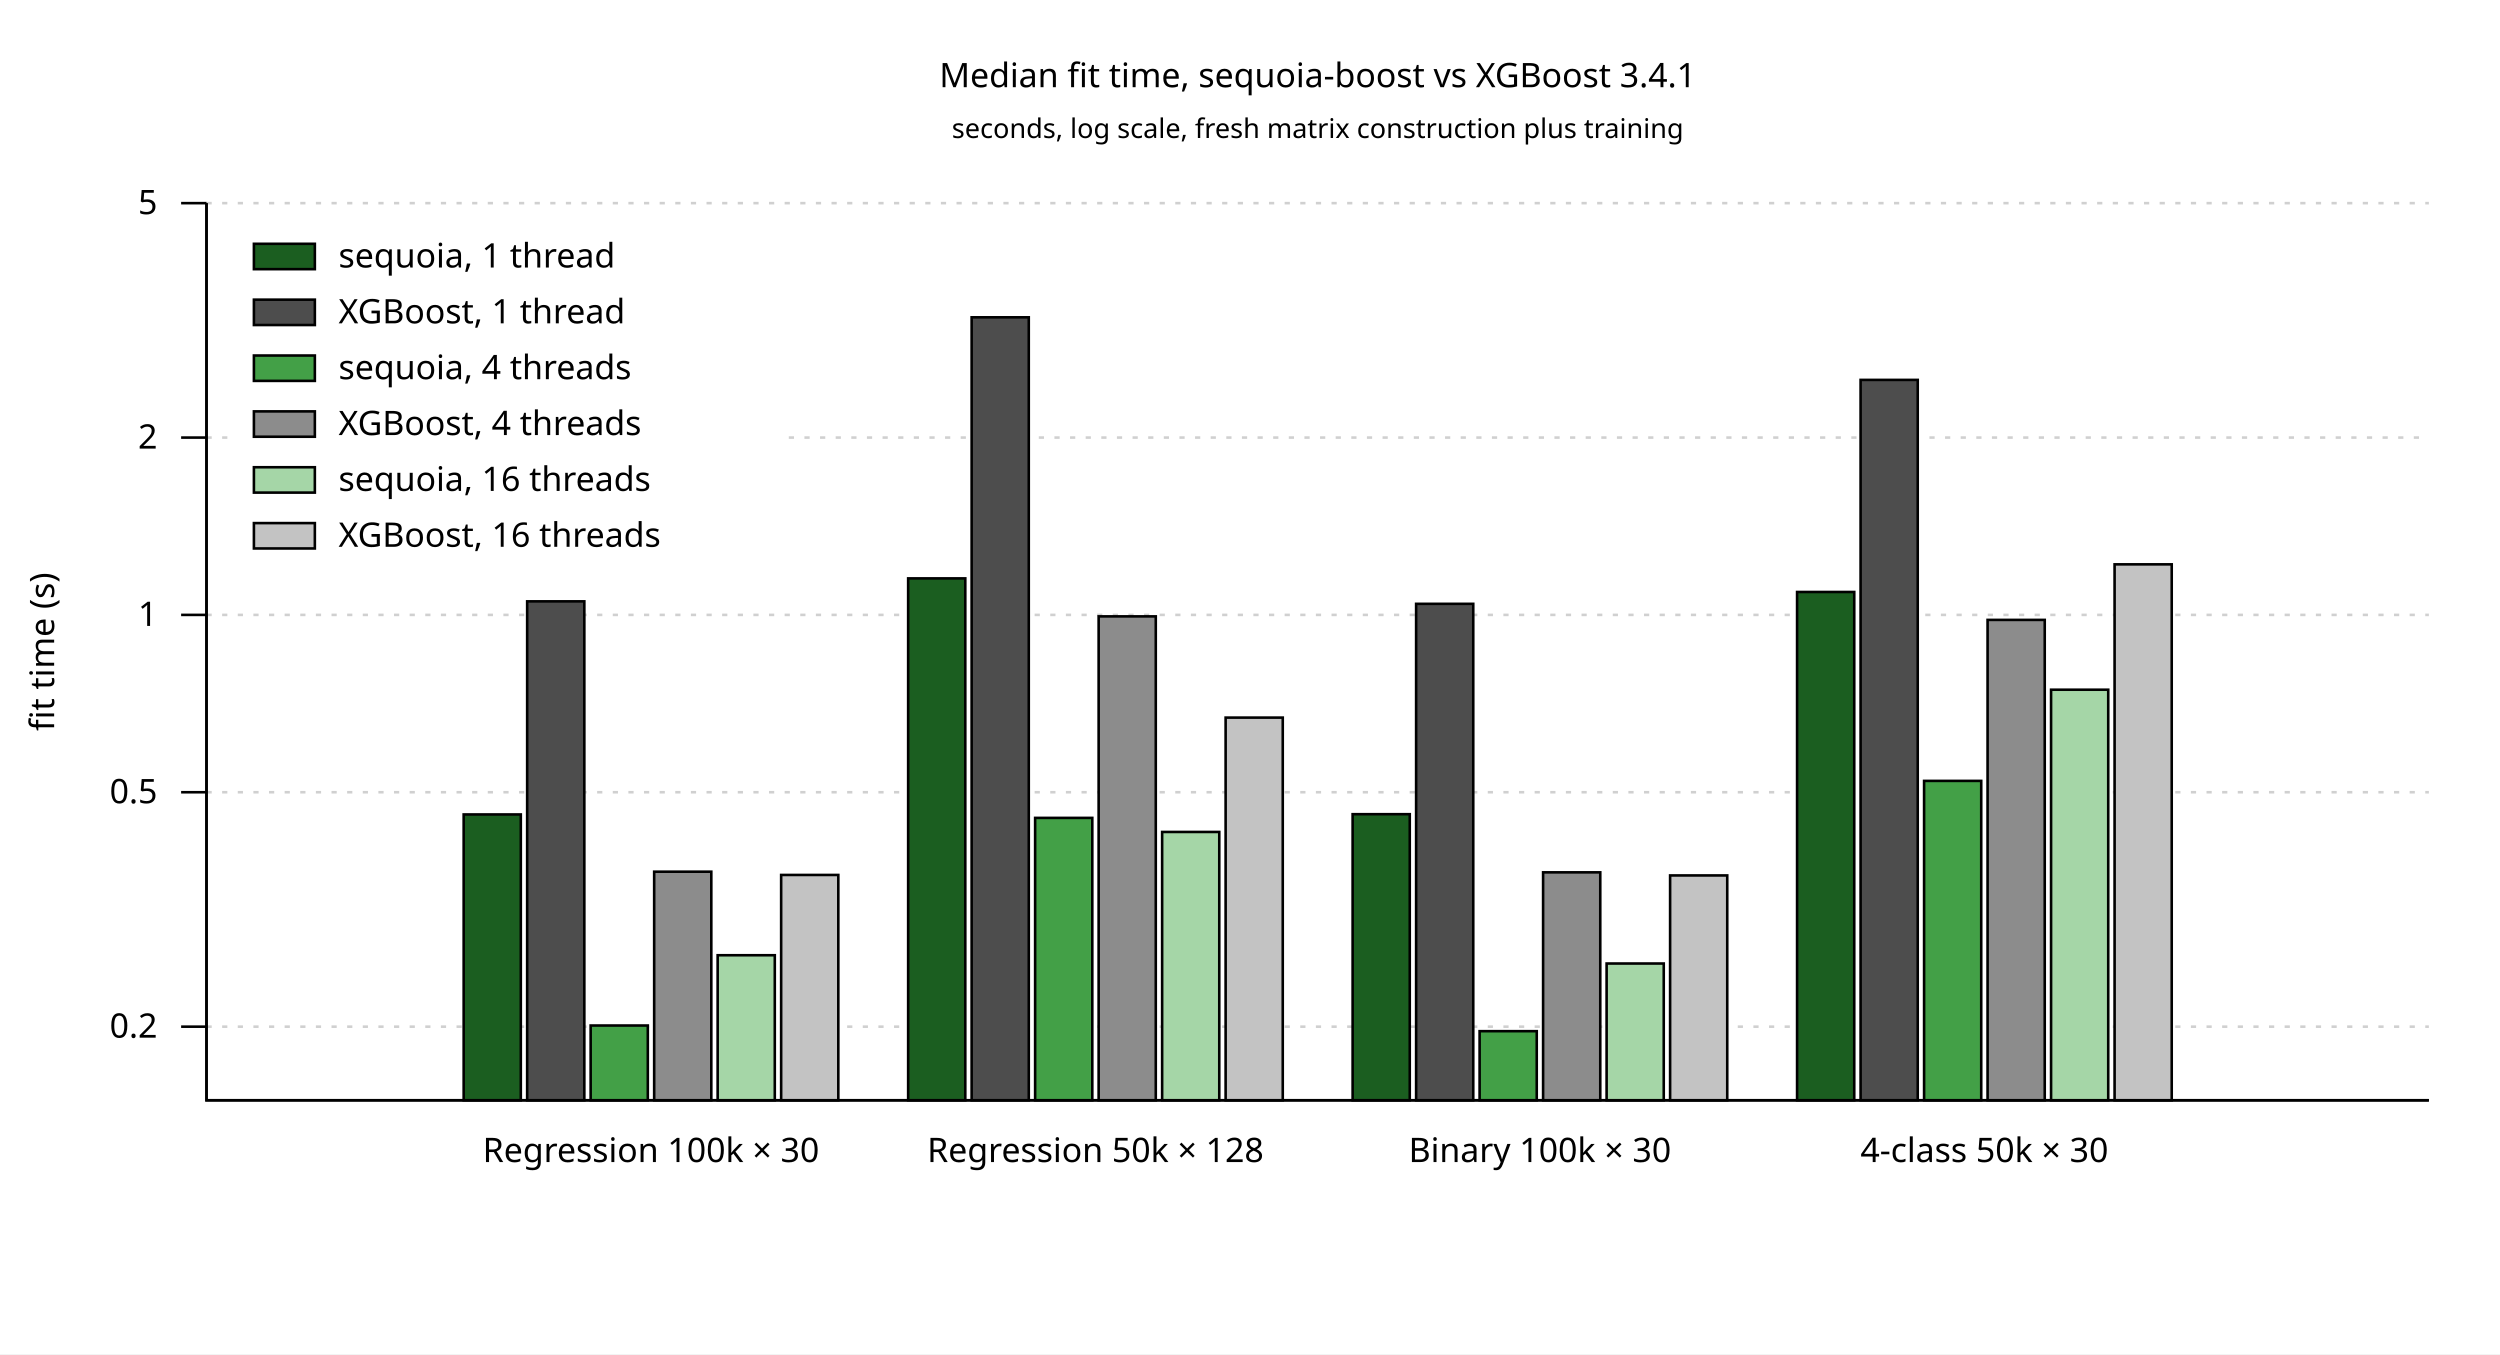
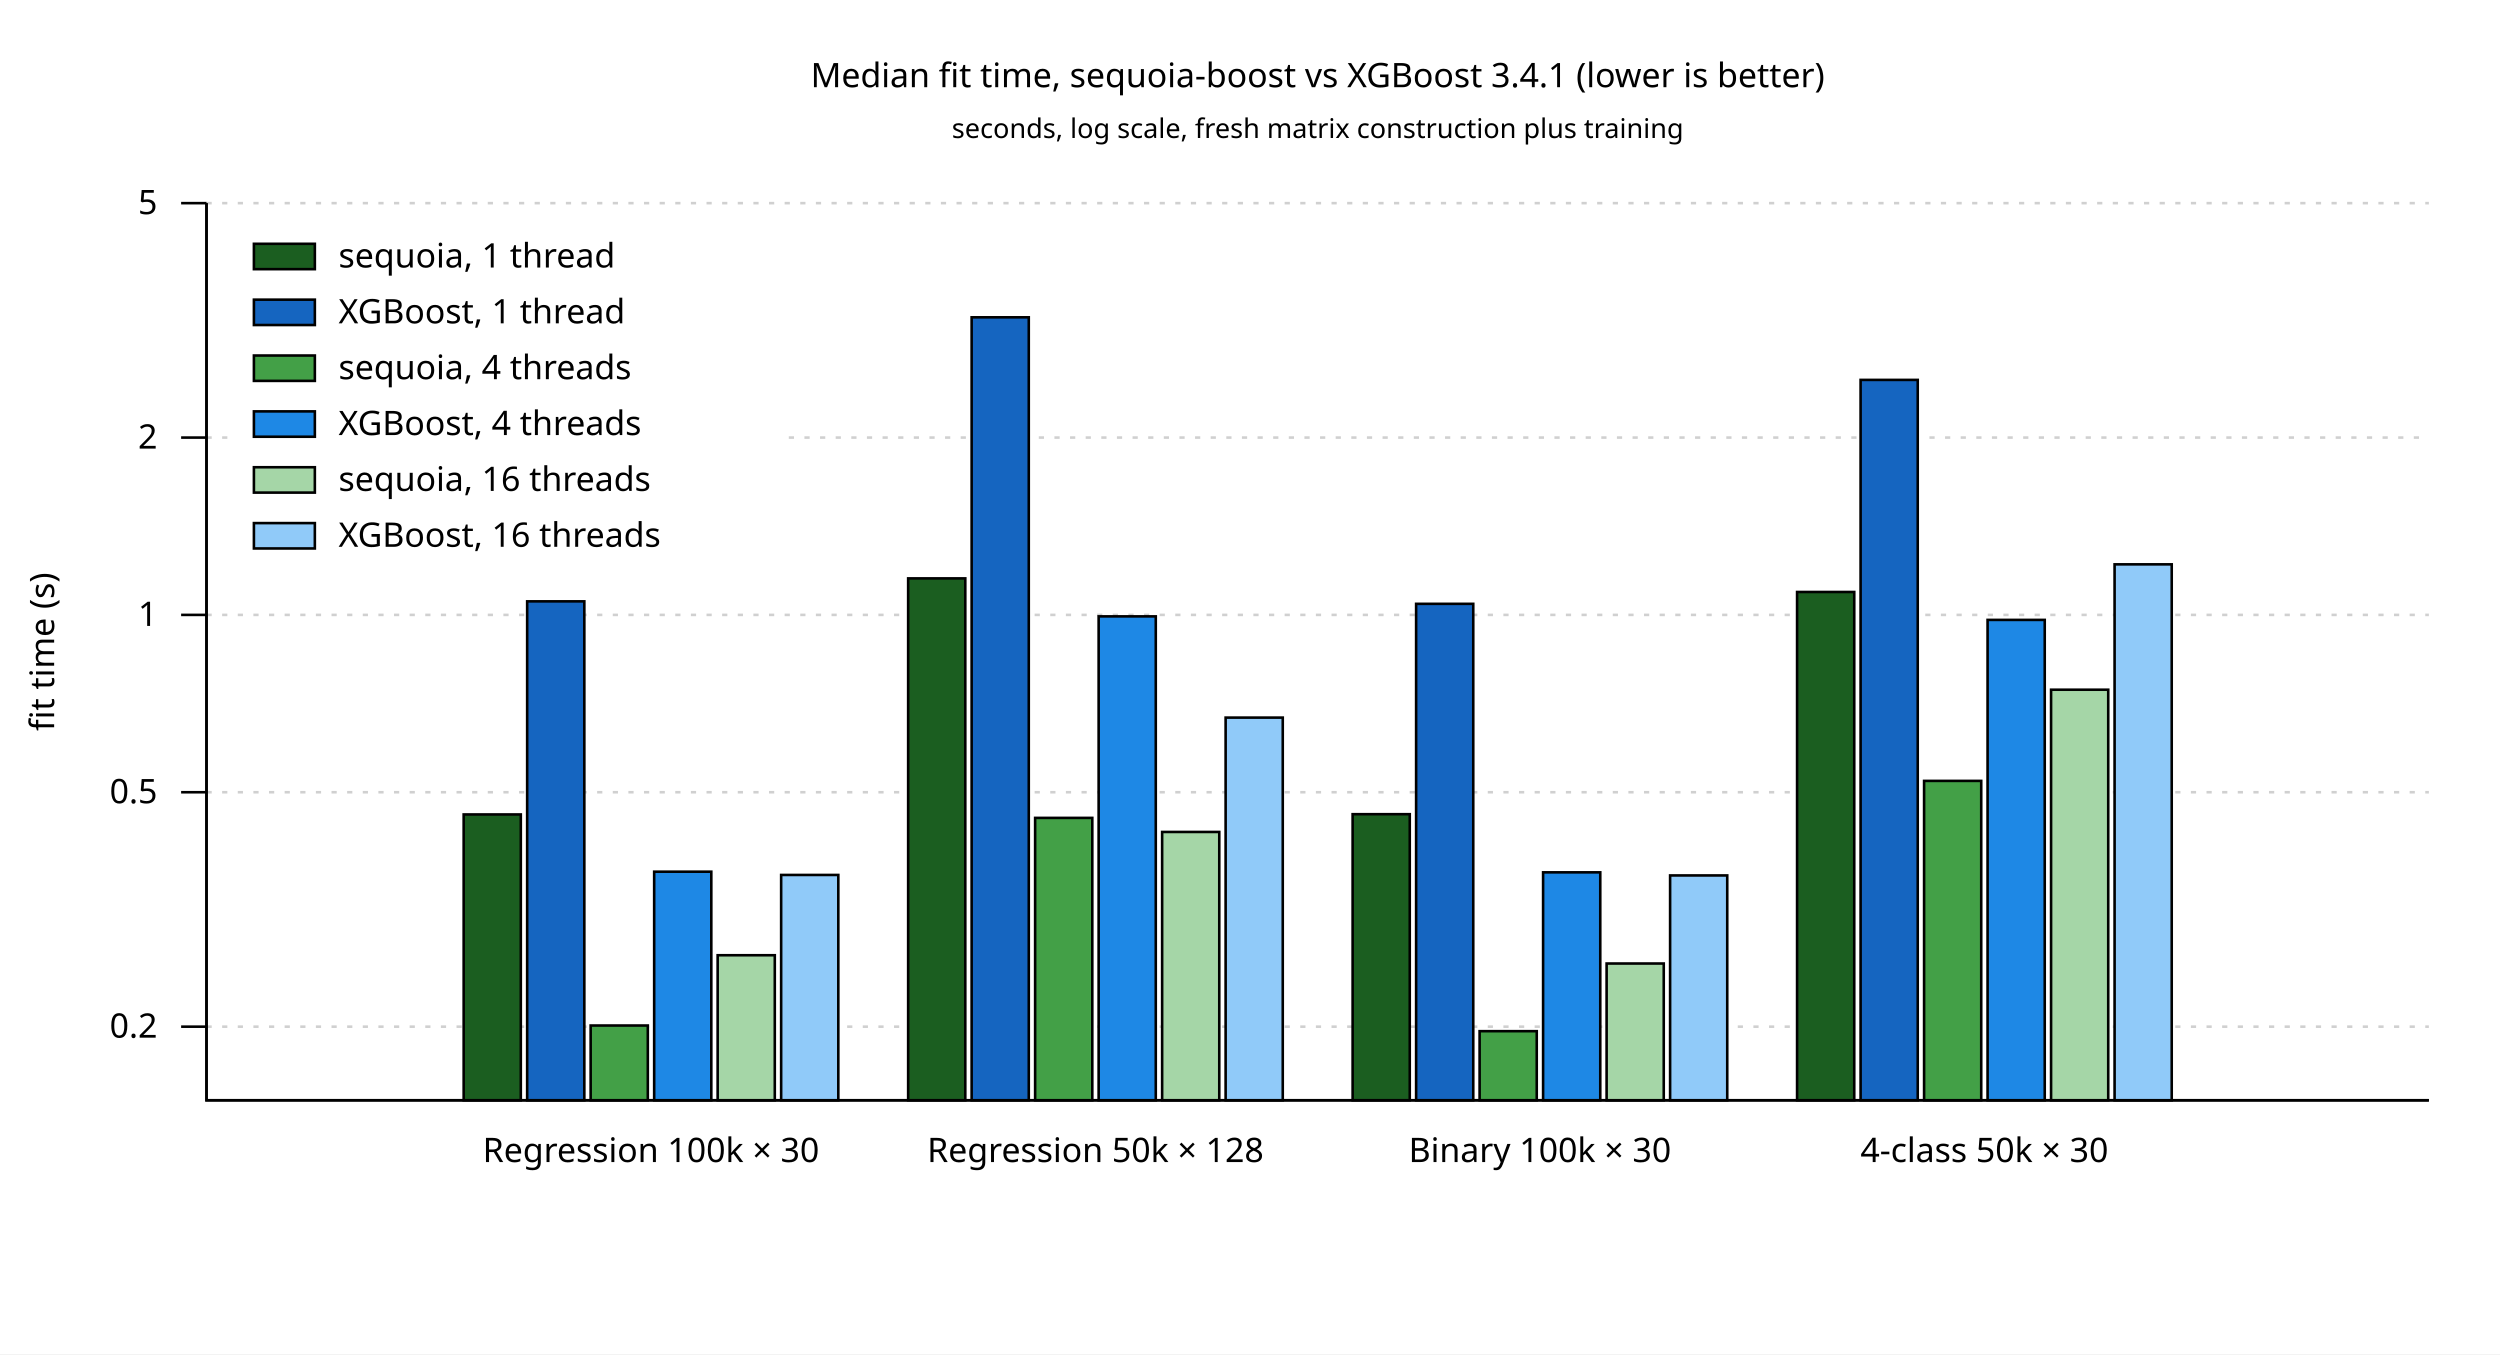
<svg xmlns="http://www.w3.org/2000/svg" xmlns:xlink="http://www.w3.org/1999/xlink" viewBox="0 0 960 520">
  <g id="gnuplot_canvas">
    <rect x="0" y="0" width="960" height="520" fill="#ffffff" />
    <defs>
      <circle id="gpDot" r="0.5" stroke-width="0.5" stroke="currentColor" />
      <path id="gpPt0" stroke-width="0.205" stroke="currentColor" d="M-1,0 h2 M0,-1 v2" />
      <path id="gpPt1" stroke-width="0.205" stroke="currentColor" d="M-1,-1 L1,1 M1,-1 L-1,1" />
      <path id="gpPt2" stroke-width="0.205" stroke="currentColor" d="M-1,0 L1,0 M0,-1 L0,1 M-1,-1 L1,1 M-1,1 L1,-1" />
      <rect id="gpPt3" stroke-width="0.205" stroke="currentColor" x="-1" y="-1" width="2" height="2" />
      <rect id="gpPt4" stroke-width="0.205" stroke="currentColor" fill="currentColor" x="-1" y="-1" width="2" height="2" />
      <circle id="gpPt5" stroke-width="0.205" stroke="currentColor" cx="0" cy="0" r="1" />
      <use xlink:href="#gpPt5" id="gpPt6" fill="currentColor" stroke="none" />
      <path id="gpPt7" stroke-width="0.205" stroke="currentColor" d="M0,-1.33 L-1.33,0.67 L1.33,0.67 z" />
      <use xlink:href="#gpPt7" id="gpPt8" fill="currentColor" stroke="none" />
      <use xlink:href="#gpPt7" id="gpPt9" stroke="currentColor" transform="rotate(180)" />
      <use xlink:href="#gpPt9" id="gpPt10" fill="currentColor" stroke="none" />
      <use xlink:href="#gpPt3" id="gpPt11" stroke="currentColor" transform="rotate(45)" />
      <use xlink:href="#gpPt11" id="gpPt12" fill="currentColor" stroke="none" />
      <path id="gpPt13" stroke-width="0.205" stroke="currentColor" d="M0,1.330 L1.265,0.411 L0.782,-1.067 L-0.782,-1.076 L-1.265,0.411 z" />
      <use xlink:href="#gpPt13" id="gpPt14" fill="currentColor" stroke="none" />
      <filter id="textbox" filterUnits="objectBoundingBox" x="0" y="0" height="1" width="1">
        <feFlood flood-color="#FFFFFF" flood-opacity="1" result="bgnd" />
        <feComposite in="SourceGraphic" in2="bgnd" operator="atop" />
      </filter>
      <filter id="greybox" filterUnits="objectBoundingBox" x="0" y="0" height="1" width="1">
        <feFlood flood-color="lightgrey" flood-opacity="1" result="grey" />
        <feComposite in="SourceGraphic" in2="grey" operator="atop" />
      </filter>
    </defs>
    <g fill="none" color="#FFFFFF" stroke="currentColor" stroke-width="1.00" stroke-linecap="butt" stroke-linejoin="miter">
</g>
    <g fill="none" color="black" stroke="currentColor" stroke-width="1.00" stroke-linecap="butt" stroke-linejoin="miter">
</g>
    <g fill="none" color="gray" stroke="currentColor" stroke-width="1.00" stroke-linecap="butt" stroke-linejoin="miter">
      <path stroke="rgb(208, 208, 208)" stroke-dasharray="2,4" class="gridline" d="M79.30,394.24 L932.69,394.24  " />
    </g>
    <g fill="none" color="black" stroke="currentColor" stroke-width="1.00" stroke-linecap="butt" stroke-linejoin="miter">
      <path stroke="black" d="M79.30,394.24 L69.55,394.24  " />
      <g transform="translate(60.45,398.47)" stroke="none" fill="black" font-family="sans-serif" font-size="13.00" text-anchor="end">
        <text>
          <tspan font-family="sans-serif">0.2</tspan>
        </text>
      </g>
    </g>
    <g fill="none" color="black" stroke="currentColor" stroke-width="1.00" stroke-linecap="butt" stroke-linejoin="miter">
</g>
    <g fill="none" color="gray" stroke="currentColor" stroke-width="1.00" stroke-linecap="butt" stroke-linejoin="miter">
      <path stroke="rgb(208, 208, 208)" stroke-dasharray="2,4" class="gridline" d="M79.30,304.22 L932.69,304.22  " />
    </g>
    <g fill="none" color="black" stroke="currentColor" stroke-width="1.00" stroke-linecap="butt" stroke-linejoin="miter">
      <path stroke="black" d="M79.30,304.22 L69.55,304.22  " />
      <g transform="translate(60.45,308.45)" stroke="none" fill="black" font-family="sans-serif" font-size="13.00" text-anchor="end">
        <text>
          <tspan font-family="sans-serif">0.5</tspan>
        </text>
      </g>
    </g>
    <g fill="none" color="black" stroke="currentColor" stroke-width="1.00" stroke-linecap="butt" stroke-linejoin="miter">
</g>
    <g fill="none" color="gray" stroke="currentColor" stroke-width="1.00" stroke-linecap="butt" stroke-linejoin="miter">
      <path stroke="rgb(208, 208, 208)" stroke-dasharray="2,4" class="gridline" d="M79.30,236.12 L932.69,236.12  " />
    </g>
    <g fill="none" color="black" stroke="currentColor" stroke-width="1.00" stroke-linecap="butt" stroke-linejoin="miter">
      <path stroke="black" d="M79.30,236.12 L69.55,236.12  " />
      <g transform="translate(60.45,240.35)" stroke="none" fill="black" font-family="sans-serif" font-size="13.00" text-anchor="end">
        <text>
          <tspan font-family="sans-serif">1</tspan>
        </text>
      </g>
    </g>
    <g fill="none" color="black" stroke="currentColor" stroke-width="1.00" stroke-linecap="butt" stroke-linejoin="miter">
</g>
    <g fill="none" color="gray" stroke="currentColor" stroke-width="1.00" stroke-linecap="butt" stroke-linejoin="miter">
      <path stroke="rgb(208, 208, 208)" stroke-dasharray="2,4" class="gridline" d="M79.30,168.03 L88.40,168.03 M302.90,168.03 L932.69,168.03  " />
    </g>
    <g fill="none" color="black" stroke="currentColor" stroke-width="1.00" stroke-linecap="butt" stroke-linejoin="miter">
      <path stroke="black" d="M79.30,168.03 L69.55,168.03  " />
      <g transform="translate(60.45,172.26)" stroke="none" fill="black" font-family="sans-serif" font-size="13.00" text-anchor="end">
        <text>
          <tspan font-family="sans-serif">2</tspan>
        </text>
      </g>
    </g>
    <g fill="none" color="black" stroke="currentColor" stroke-width="1.00" stroke-linecap="butt" stroke-linejoin="miter">
</g>
    <g fill="none" color="gray" stroke="currentColor" stroke-width="1.00" stroke-linecap="butt" stroke-linejoin="miter">
      <path stroke="rgb(208, 208, 208)" stroke-dasharray="2,4" class="gridline" d="M79.30,78.01 L932.69,78.01  " />
    </g>
    <g fill="none" color="black" stroke="currentColor" stroke-width="1.00" stroke-linecap="butt" stroke-linejoin="miter">
      <path stroke="black" d="M79.30,78.01 L69.55,78.01  " />
      <g transform="translate(60.45,82.24)" stroke="none" fill="black" font-family="sans-serif" font-size="13.00" text-anchor="end">
        <text>
          <tspan font-family="sans-serif">5</tspan>
        </text>
      </g>
    </g>
    <g fill="none" color="black" stroke="currentColor" stroke-width="1.00" stroke-linecap="butt" stroke-linejoin="miter">
      <path stroke="black" d="M249.98,422.50  " />
      <g transform="translate(249.98,446.23)" stroke="none" fill="black" font-family="sans-serif" font-size="13.00" text-anchor="middle">
        <text>
          <tspan font-family="sans-serif">Regression 100k × 30</tspan>
        </text>
      </g>
    </g>
    <g fill="none" color="black" stroke="currentColor" stroke-width="1.00" stroke-linecap="butt" stroke-linejoin="miter">
      <path stroke="black" d="M420.66,422.50  " />
      <g transform="translate(420.66,446.23)" stroke="none" fill="black" font-family="sans-serif" font-size="13.00" text-anchor="middle">
        <text>
          <tspan font-family="sans-serif">Regression 50k × 128</tspan>
        </text>
      </g>
    </g>
    <g fill="none" color="black" stroke="currentColor" stroke-width="1.00" stroke-linecap="butt" stroke-linejoin="miter">
      <path stroke="black" d="M591.33,422.50  " />
      <g transform="translate(591.33,446.23)" stroke="none" fill="black" font-family="sans-serif" font-size="13.00" text-anchor="middle">
        <text>
          <tspan font-family="sans-serif">Binary 100k × 30</tspan>
        </text>
      </g>
    </g>
    <g fill="none" color="black" stroke="currentColor" stroke-width="1.00" stroke-linecap="butt" stroke-linejoin="miter">
      <path stroke="black" d="M762.01,422.50  " />
      <g transform="translate(762.01,446.23)" stroke="none" fill="black" font-family="sans-serif" font-size="13.00" text-anchor="middle">
        <text>
          <tspan font-family="sans-serif">4-class 50k × 30</tspan>
        </text>
      </g>
    </g>
    <g fill="none" color="black" stroke="currentColor" stroke-width="1.00" stroke-linecap="butt" stroke-linejoin="miter">
</g>
    <g fill="none" color="black" stroke="currentColor" stroke-width="1.00" stroke-linecap="butt" stroke-linejoin="miter">
      <path stroke="black" d="M79.30,78.01 L79.30,422.50 L932.69,422.50 M932.69,78.01 M79.30,78.01  " />
    </g>
    <g fill="none" color="black" stroke="currentColor" stroke-width="1.00" stroke-linecap="butt" stroke-linejoin="miter">
</g>
    <g id="gnuplot_plot_1">
      <g fill="none" color="black" stroke="currentColor" stroke-width="1.00" stroke-linecap="butt" stroke-linejoin="miter">
        <g transform="translate(130.00,102.72)" stroke="none" fill="black" font-family="sans-serif" font-size="13.00" text-anchor="start">
          <text>
            <tspan font-family="sans-serif">sequoia, 1 thread</tspan>
          </text>
        </g>
      </g>
      <g fill="none" color="black" stroke="currentColor" stroke-width="1.00" stroke-linecap="butt" stroke-linejoin="miter">
        <g stroke="none" shape-rendering="crispEdges">
          <polygon fill="rgb( 27,  94,  32)" points="97.50,103.36 120.90,103.36 120.90,93.61 97.50,93.61 " />
        </g>
        <path stroke="black" d="M97.50,103.36 L120.90,103.36 L120.90,93.62 L97.50,93.62 L97.50,103.36 Z  " />
      </g>
      <g fill="none" color="black" stroke="currentColor" stroke-width="1.00" stroke-linecap="butt" stroke-linejoin="miter">
        <g stroke="none" shape-rendering="crispEdges">
          <polygon fill="rgb( 27,  94,  32)" points="178.05,422.50 200.00,422.50 200.00,312.74 178.05,312.74 " />
        </g>
        <path stroke="black" d="M178.05,422.50 L178.05,312.75 L199.99,312.75 L199.99,422.50 L178.05,422.50 Z  " />
      </g>
      <g fill="none" color="black" stroke="currentColor" stroke-width="1.00" stroke-linecap="butt" stroke-linejoin="miter">
        <g stroke="none" shape-rendering="crispEdges">
          <polygon fill="rgb( 27,  94,  32)" points="348.73,422.50 370.68,422.50 370.68,222.09 348.73,222.09 " />
        </g>
        <path stroke="black" d="M348.73,422.50 L348.73,222.10 L370.67,222.10 L370.67,422.50 L348.73,422.50 Z  " />
      </g>
      <g fill="none" color="black" stroke="currentColor" stroke-width="1.00" stroke-linecap="butt" stroke-linejoin="miter">
        <g stroke="none" shape-rendering="crispEdges">
          <polygon fill="rgb( 27,  94,  32)" points="519.41,422.50 541.36,422.50 541.36,312.64 519.41,312.64 " />
        </g>
        <path stroke="black" d="M519.41,422.50 L519.41,312.65 L541.35,312.65 L541.35,422.50 L519.41,422.50 Z  " />
      </g>
      <g fill="none" color="black" stroke="currentColor" stroke-width="1.00" stroke-linecap="butt" stroke-linejoin="miter">
        <g stroke="none" shape-rendering="crispEdges">
          <polygon fill="rgb( 27,  94,  32)" points="690.08,422.50 712.04,422.50 712.04,227.31 690.08,227.31 " />
        </g>
        <path stroke="black" d="M690.08,422.50 L690.08,227.32 L712.03,227.32 L712.03,422.50 L690.08,422.50 Z  " />
      </g>
      <g fill="none" color="black" stroke="currentColor" stroke-width="1.00" stroke-linecap="butt" stroke-linejoin="miter">
</g>
    </g>
    <g id="gnuplot_plot_2">
      <g fill="none" color="black" stroke="currentColor" stroke-width="1.00" stroke-linecap="butt" stroke-linejoin="miter">
        <g transform="translate(130.00,124.17)" stroke="none" fill="black" font-family="sans-serif" font-size="13.00" text-anchor="start">
          <text>
            <tspan font-family="sans-serif">XGBoost, 1 thread</tspan>
          </text>
        </g>
      </g>
      <g fill="none" color="black" stroke="currentColor" stroke-width="1.00" stroke-linecap="butt" stroke-linejoin="miter">
        <g stroke="none" shape-rendering="crispEdges">
-           <polygon fill="rgb( 77,  77,  77)" points="97.50,124.81 120.90,124.81 120.90,115.06 97.50,115.06 " />
+           <polygon fill="rgb( 21, 101, 192)" points="97.50,124.81 120.90,124.81 120.90,115.06 97.50,115.06 " />
        </g>
        <path stroke="black" d="M97.50,124.81 L120.90,124.81 L120.90,115.07 L97.50,115.07 L97.50,124.81 Z  " />
      </g>
      <g fill="none" color="black" stroke="currentColor" stroke-width="1.00" stroke-linecap="butt" stroke-linejoin="miter">
        <g stroke="none" shape-rendering="crispEdges">
-           <polygon fill="rgb( 77,  77,  77)" points="202.43,422.50 224.39,422.50 224.39,230.91 202.43,230.91 " />
+           <polygon fill="rgb( 21, 101, 192)" points="202.43,422.50 224.39,422.50 224.39,230.91 202.43,230.91 " />
        </g>
        <path stroke="black" d="M202.43,422.50 L202.43,230.92 L224.38,230.92 L224.38,422.50 L202.43,422.50 Z  " />
      </g>
      <g fill="none" color="black" stroke="currentColor" stroke-width="1.00" stroke-linecap="butt" stroke-linejoin="miter">
        <g stroke="none" shape-rendering="crispEdges">
-           <polygon fill="rgb( 77,  77,  77)" points="373.11,422.50 395.06,422.50 395.06,121.84 373.11,121.84 " />
+           <polygon fill="rgb( 21, 101, 192)" points="373.11,422.50 395.06,422.50 395.06,121.84 373.11,121.84 " />
        </g>
        <path stroke="black" d="M373.11,422.50 L373.11,121.85 L395.05,121.85 L395.05,422.50 L373.11,422.50 Z  " />
      </g>
      <g fill="none" color="black" stroke="currentColor" stroke-width="1.00" stroke-linecap="butt" stroke-linejoin="miter">
        <g stroke="none" shape-rendering="crispEdges">
-           <polygon fill="rgb( 77,  77,  77)" points="543.79,422.50 565.74,422.50 565.74,231.86 543.79,231.86 " />
+           <polygon fill="rgb( 21, 101, 192)" points="543.79,422.50 565.74,422.50 565.74,231.86 543.79,231.86 " />
        </g>
        <path stroke="black" d="M543.79,422.50 L543.79,231.87 L565.73,231.87 L565.73,422.50 L543.79,422.50 Z  " />
      </g>
      <g fill="none" color="black" stroke="currentColor" stroke-width="1.00" stroke-linecap="butt" stroke-linejoin="miter">
        <g stroke="none" shape-rendering="crispEdges">
-           <polygon fill="rgb( 77,  77,  77)" points="714.47,422.50 736.42,422.50 736.42,145.87 714.47,145.87 " />
+           <polygon fill="rgb( 21, 101, 192)" points="714.47,422.50 736.42,422.50 736.42,145.87 714.47,145.87 " />
        </g>
        <path stroke="black" d="M714.47,422.50 L714.47,145.88 L736.41,145.88 L736.41,422.50 L714.47,422.50 Z  " />
      </g>
      <g fill="none" color="black" stroke="currentColor" stroke-width="1.00" stroke-linecap="butt" stroke-linejoin="miter">
</g>
    </g>
    <g id="gnuplot_plot_3">
      <g fill="none" color="black" stroke="currentColor" stroke-width="1.00" stroke-linecap="butt" stroke-linejoin="miter">
        <g transform="translate(130.00,145.62)" stroke="none" fill="black" font-family="sans-serif" font-size="13.00" text-anchor="start">
          <text>
            <tspan font-family="sans-serif">sequoia, 4 threads</tspan>
          </text>
        </g>
      </g>
      <g fill="none" color="black" stroke="currentColor" stroke-width="1.00" stroke-linecap="butt" stroke-linejoin="miter">
        <g stroke="none" shape-rendering="crispEdges">
          <polygon fill="rgb( 67, 160,  71)" points="97.50,146.26 120.90,146.26 120.90,136.51 97.50,136.51 " />
        </g>
        <path stroke="black" d="M97.50,146.26 L120.90,146.26 L120.90,136.52 L97.50,136.52 L97.50,146.26 Z  " />
      </g>
      <g fill="none" color="black" stroke="currentColor" stroke-width="1.00" stroke-linecap="butt" stroke-linejoin="miter">
        <g stroke="none" shape-rendering="crispEdges">
          <polygon fill="rgb( 67, 160,  71)" points="226.81,422.50 248.77,422.50 248.77,393.79 226.81,393.79 " />
        </g>
        <path stroke="black" d="M226.81,422.50 L226.81,393.80 L248.76,393.80 L248.76,422.50 L226.81,422.50 Z  " />
      </g>
      <g fill="none" color="black" stroke="currentColor" stroke-width="1.00" stroke-linecap="butt" stroke-linejoin="miter">
        <g stroke="none" shape-rendering="crispEdges">
          <polygon fill="rgb( 67, 160,  71)" points="397.49,422.50 419.45,422.50 419.45,314.06 397.49,314.06 " />
        </g>
        <path stroke="black" d="M397.49,422.50 L397.49,314.07 L419.44,314.07 L419.44,422.50 L397.49,422.50 Z  " />
      </g>
      <g fill="none" color="black" stroke="currentColor" stroke-width="1.00" stroke-linecap="butt" stroke-linejoin="miter">
        <g stroke="none" shape-rendering="crispEdges">
          <polygon fill="rgb( 67, 160,  71)" points="568.17,422.50 590.12,422.50 590.12,395.96 568.17,395.96 " />
        </g>
        <path stroke="black" d="M568.17,422.50 L568.17,395.97 L590.11,395.97 L590.11,422.50 L568.17,422.50 Z  " />
      </g>
      <g fill="none" color="black" stroke="currentColor" stroke-width="1.00" stroke-linecap="butt" stroke-linejoin="miter">
        <g stroke="none" shape-rendering="crispEdges">
          <polygon fill="rgb( 67, 160,  71)" points="738.85,422.50 760.80,422.50 760.80,299.85 738.85,299.85 " />
        </g>
        <path stroke="black" d="M738.85,422.50 L738.85,299.86 L760.79,299.86 L760.79,422.50 L738.85,422.50 Z  " />
      </g>
      <g fill="none" color="black" stroke="currentColor" stroke-width="1.00" stroke-linecap="butt" stroke-linejoin="miter">
</g>
    </g>
    <g id="gnuplot_plot_4">
      <g fill="none" color="black" stroke="currentColor" stroke-width="1.00" stroke-linecap="butt" stroke-linejoin="miter">
        <g transform="translate(130.00,167.07)" stroke="none" fill="black" font-family="sans-serif" font-size="13.00" text-anchor="start">
          <text>
            <tspan font-family="sans-serif">XGBoost, 4 threads</tspan>
          </text>
        </g>
      </g>
      <g fill="none" color="black" stroke="currentColor" stroke-width="1.00" stroke-linecap="butt" stroke-linejoin="miter">
        <g stroke="none" shape-rendering="crispEdges">
-           <polygon fill="rgb(140, 140, 140)" points="97.50,167.71 120.90,167.71 120.90,157.96 97.50,157.96 " />
+           <polygon fill="rgb( 30, 136, 229)" points="97.50,167.71 120.90,167.71 120.90,157.96 97.50,157.96 " />
        </g>
        <path stroke="black" d="M97.50,167.71 L120.90,167.71 L120.90,157.97 L97.50,157.97 L97.50,167.71 Z  " />
      </g>
      <g fill="none" color="black" stroke="currentColor" stroke-width="1.00" stroke-linecap="butt" stroke-linejoin="miter">
        <g stroke="none" shape-rendering="crispEdges">
-           <polygon fill="rgb(140, 140, 140)" points="251.20,422.50 273.15,422.50 273.15,334.72 251.20,334.72 " />
+           <polygon fill="rgb( 30, 136, 229)" points="251.20,422.50 273.15,422.50 273.15,334.72 251.20,334.72 " />
        </g>
        <path stroke="black" d="M251.20,422.50 L251.20,334.73 L273.14,334.73 L273.14,422.50 L251.20,422.50 Z  " />
      </g>
      <g fill="none" color="black" stroke="currentColor" stroke-width="1.00" stroke-linecap="butt" stroke-linejoin="miter">
        <g stroke="none" shape-rendering="crispEdges">
-           <polygon fill="rgb(140, 140, 140)" points="421.88,422.50 443.83,422.50 443.83,236.68 421.88,236.68 " />
+           <polygon fill="rgb( 30, 136, 229)" points="421.88,422.50 443.83,422.50 443.83,236.68 421.88,236.68 " />
        </g>
        <path stroke="black" d="M421.88,422.50 L421.88,236.69 L443.82,236.69 L443.82,422.50 L421.88,422.50 Z  " />
      </g>
      <g fill="none" color="black" stroke="currentColor" stroke-width="1.00" stroke-linecap="butt" stroke-linejoin="miter">
        <g stroke="none" shape-rendering="crispEdges">
-           <polygon fill="rgb(140, 140, 140)" points="592.55,422.50 614.51,422.50 614.51,334.97 592.55,334.97 " />
+           <polygon fill="rgb( 30, 136, 229)" points="592.55,422.50 614.51,422.50 614.51,334.97 592.55,334.97 " />
        </g>
        <path stroke="black" d="M592.55,422.50 L592.55,334.98 L614.50,334.98 L614.50,422.50 L592.55,422.50 Z  " />
      </g>
      <g fill="none" color="black" stroke="currentColor" stroke-width="1.00" stroke-linecap="butt" stroke-linejoin="miter">
        <g stroke="none" shape-rendering="crispEdges">
-           <polygon fill="rgb(140, 140, 140)" points="763.23,422.50 785.19,422.50 785.19,238.03 763.23,238.03 " />
+           <polygon fill="rgb( 30, 136, 229)" points="763.23,422.50 785.19,422.50 785.19,238.03 763.23,238.03 " />
        </g>
        <path stroke="black" d="M763.23,422.50 L763.23,238.04 L785.18,238.04 L785.18,422.50 L763.23,422.50 Z  " />
      </g>
      <g fill="none" color="black" stroke="currentColor" stroke-width="1.00" stroke-linecap="butt" stroke-linejoin="miter">
</g>
    </g>
    <g id="gnuplot_plot_5">
      <g fill="none" color="black" stroke="currentColor" stroke-width="1.00" stroke-linecap="butt" stroke-linejoin="miter">
        <g transform="translate(130.00,188.52)" stroke="none" fill="black" font-family="sans-serif" font-size="13.00" text-anchor="start">
          <text>
            <tspan font-family="sans-serif">sequoia, 16 threads</tspan>
          </text>
        </g>
      </g>
      <g fill="none" color="black" stroke="currentColor" stroke-width="1.00" stroke-linecap="butt" stroke-linejoin="miter">
        <g stroke="none" shape-rendering="crispEdges">
          <polygon fill="rgb(165, 214, 167)" points="97.50,189.16 120.90,189.16 120.90,179.41 97.50,179.41 " />
        </g>
        <path stroke="black" d="M97.50,189.16 L120.90,189.16 L120.90,179.42 L97.50,179.42 L97.50,189.16 Z  " />
      </g>
      <g fill="none" color="black" stroke="currentColor" stroke-width="1.00" stroke-linecap="butt" stroke-linejoin="miter">
        <g stroke="none" shape-rendering="crispEdges">
          <polygon fill="rgb(165, 214, 167)" points="275.58,422.50 297.53,422.50 297.53,366.80 275.58,366.80 " />
        </g>
        <path stroke="black" d="M275.58,422.50 L275.58,366.81 L297.52,366.81 L297.52,422.50 L275.58,422.50 Z  " />
      </g>
      <g fill="none" color="black" stroke="currentColor" stroke-width="1.00" stroke-linecap="butt" stroke-linejoin="miter">
        <g stroke="none" shape-rendering="crispEdges">
          <polygon fill="rgb(165, 214, 167)" points="446.26,422.50 468.21,422.50 468.21,319.46 446.26,319.46 " />
        </g>
        <path stroke="black" d="M446.26,422.50 L446.26,319.47 L468.20,319.47 L468.20,422.50 L446.26,422.50 Z  " />
      </g>
      <g fill="none" color="black" stroke="currentColor" stroke-width="1.00" stroke-linecap="butt" stroke-linejoin="miter">
        <g stroke="none" shape-rendering="crispEdges">
          <polygon fill="rgb(165, 214, 167)" points="616.94,422.50 638.89,422.50 638.89,369.98 616.94,369.98 " />
        </g>
        <path stroke="black" d="M616.94,422.50 L616.94,369.99 L638.88,369.99 L638.88,422.50 L616.94,422.50 Z  " />
      </g>
      <g fill="none" color="black" stroke="currentColor" stroke-width="1.00" stroke-linecap="butt" stroke-linejoin="miter">
        <g stroke="none" shape-rendering="crispEdges">
          <polygon fill="rgb(165, 214, 167)" points="787.61,422.50 809.57,422.50 809.57,264.84 787.61,264.84 " />
        </g>
        <path stroke="black" d="M787.61,422.50 L787.61,264.85 L809.56,264.85 L809.56,422.50 L787.61,422.50 Z  " />
      </g>
      <g fill="none" color="black" stroke="currentColor" stroke-width="1.00" stroke-linecap="butt" stroke-linejoin="miter">
</g>
    </g>
    <g id="gnuplot_plot_6">
      <g fill="none" color="black" stroke="currentColor" stroke-width="1.00" stroke-linecap="butt" stroke-linejoin="miter">
        <g transform="translate(130.00,209.97)" stroke="none" fill="black" font-family="sans-serif" font-size="13.00" text-anchor="start">
          <text>
            <tspan font-family="sans-serif">XGBoost, 16 threads</tspan>
          </text>
        </g>
      </g>
      <g fill="none" color="black" stroke="currentColor" stroke-width="1.00" stroke-linecap="butt" stroke-linejoin="miter">
        <g stroke="none" shape-rendering="crispEdges">
-           <polygon fill="rgb(195, 195, 195)" points="97.50,210.61 120.90,210.61 120.90,200.86 97.50,200.86 " />
+           <polygon fill="rgb(144, 202, 249)" points="97.50,210.61 120.90,210.61 120.90,200.86 97.50,200.86 " />
        </g>
        <path stroke="black" d="M97.50,210.61 L120.90,210.61 L120.90,200.87 L97.50,200.87 L97.50,210.61 Z  " />
      </g>
      <g fill="none" color="black" stroke="currentColor" stroke-width="1.00" stroke-linecap="butt" stroke-linejoin="miter">
        <g stroke="none" shape-rendering="crispEdges">
-           <polygon fill="rgb(195, 195, 195)" points="299.96,422.50 321.92,422.50 321.92,335.97 299.96,335.97 " />
+           <polygon fill="rgb(144, 202, 249)" points="299.96,422.50 321.92,422.50 321.92,335.97 299.96,335.97 " />
        </g>
        <path stroke="black" d="M299.96,422.50 L299.96,335.98 L321.91,335.98 L321.91,422.50 L299.96,422.50 Z  " />
      </g>
      <g fill="none" color="black" stroke="currentColor" stroke-width="1.00" stroke-linecap="butt" stroke-linejoin="miter">
        <g stroke="none" shape-rendering="crispEdges">
-           <polygon fill="rgb(195, 195, 195)" points="470.64,422.50 492.59,422.50 492.59,275.55 470.64,275.55 " />
+           <polygon fill="rgb(144, 202, 249)" points="470.64,422.50 492.59,422.50 492.59,275.55 470.64,275.55 " />
        </g>
        <path stroke="black" d="M470.64,422.50 L470.64,275.56 L492.58,275.56 L492.58,422.50 L470.64,422.50 Z  " />
      </g>
      <g fill="none" color="black" stroke="currentColor" stroke-width="1.00" stroke-linecap="butt" stroke-linejoin="miter">
        <g stroke="none" shape-rendering="crispEdges">
-           <polygon fill="rgb(195, 195, 195)" points="641.32,422.50 663.27,422.50 663.27,336.16 641.32,336.16 " />
+           <polygon fill="rgb(144, 202, 249)" points="641.32,422.50 663.27,422.50 663.27,336.16 641.32,336.16 " />
        </g>
        <path stroke="black" d="M641.32,422.50 L641.32,336.17 L663.26,336.17 L663.26,422.50 L641.32,422.50 Z  " />
      </g>
      <g fill="none" color="black" stroke="currentColor" stroke-width="1.00" stroke-linecap="butt" stroke-linejoin="miter">
        <g stroke="none" shape-rendering="crispEdges">
-           <polygon fill="rgb(195, 195, 195)" points="812.00,422.50 833.95,422.50 833.95,216.70 812.00,216.70 " />
+           <polygon fill="rgb(144, 202, 249)" points="812.00,422.50 833.95,422.50 833.95,216.70 812.00,216.70 " />
        </g>
        <path stroke="black" d="M812.00,422.50 L812.00,216.71 L833.94,216.71 L833.94,422.50 L812.00,422.50 Z  " />
      </g>
      <g fill="none" color="black" stroke="currentColor" stroke-width="1.00" stroke-linecap="butt" stroke-linejoin="miter">
</g>
    </g>
-     <g fill="none" color="#FFFFFF" stroke="rgb(195, 195, 195)" stroke-width="2.00" stroke-linecap="butt" stroke-linejoin="miter">
+     <g fill="none" color="#FFFFFF" stroke="rgb(144, 202, 249)" stroke-width="2.00" stroke-linecap="butt" stroke-linejoin="miter">
</g>
    <g fill="none" color="black" stroke="currentColor" stroke-width="2.00" stroke-linecap="butt" stroke-linejoin="miter">
</g>
    <g fill="none" color="black" stroke="black" stroke-width="1.00" stroke-linecap="butt" stroke-linejoin="miter">
</g>
    <g fill="none" color="black" stroke="currentColor" stroke-width="1.00" stroke-linecap="butt" stroke-linejoin="miter">
      <path stroke="black" d="M79.30,78.01 L79.30,422.50 L932.69,422.50 M932.69,78.01 M79.30,78.01  " />
      <g transform="translate(20.79,250.26) rotate(270.00)" stroke="none" fill="black" font-family="sans-serif" font-size="13.00" text-anchor="middle">
        <text>
          <tspan font-family="sans-serif">fit time (s)</tspan>
        </text>
      </g>
    </g>
    <g fill="none" color="black" stroke="currentColor" stroke-width="1.00" stroke-linecap="butt" stroke-linejoin="miter">
</g>
    <g fill="none" color="black" stroke="currentColor" stroke-width="1.00" stroke-linecap="butt" stroke-linejoin="miter">
      <g transform="translate(505.99,33.49)" stroke="none" fill="black" font-family="sans-serif" font-size="13.00" text-anchor="middle">
        <text>
-           <tspan font-family="sans-serif">Median fit time, sequoia-boost vs XGBoost 3.4.1</tspan>
+           <tspan font-family="sans-serif">Median fit time, sequoia-boost vs XGBoost 3.4.1 (lower is better)</tspan>
        </text>
      </g>
      <g transform="translate(505.99,52.99)" stroke="none" fill="black" font-family="sans-serif" font-size="13.00" text-anchor="middle">
        <text>
          <tspan font-family="sans-serif" font-size="10.4">seconds, log scale, fresh matrix construction plus training</tspan>
        </text>
      </g>
    </g>
    <g fill="none" color="black" stroke="currentColor" stroke-width="1.00" stroke-linecap="butt" stroke-linejoin="miter">
</g>
  </g>
</svg>
